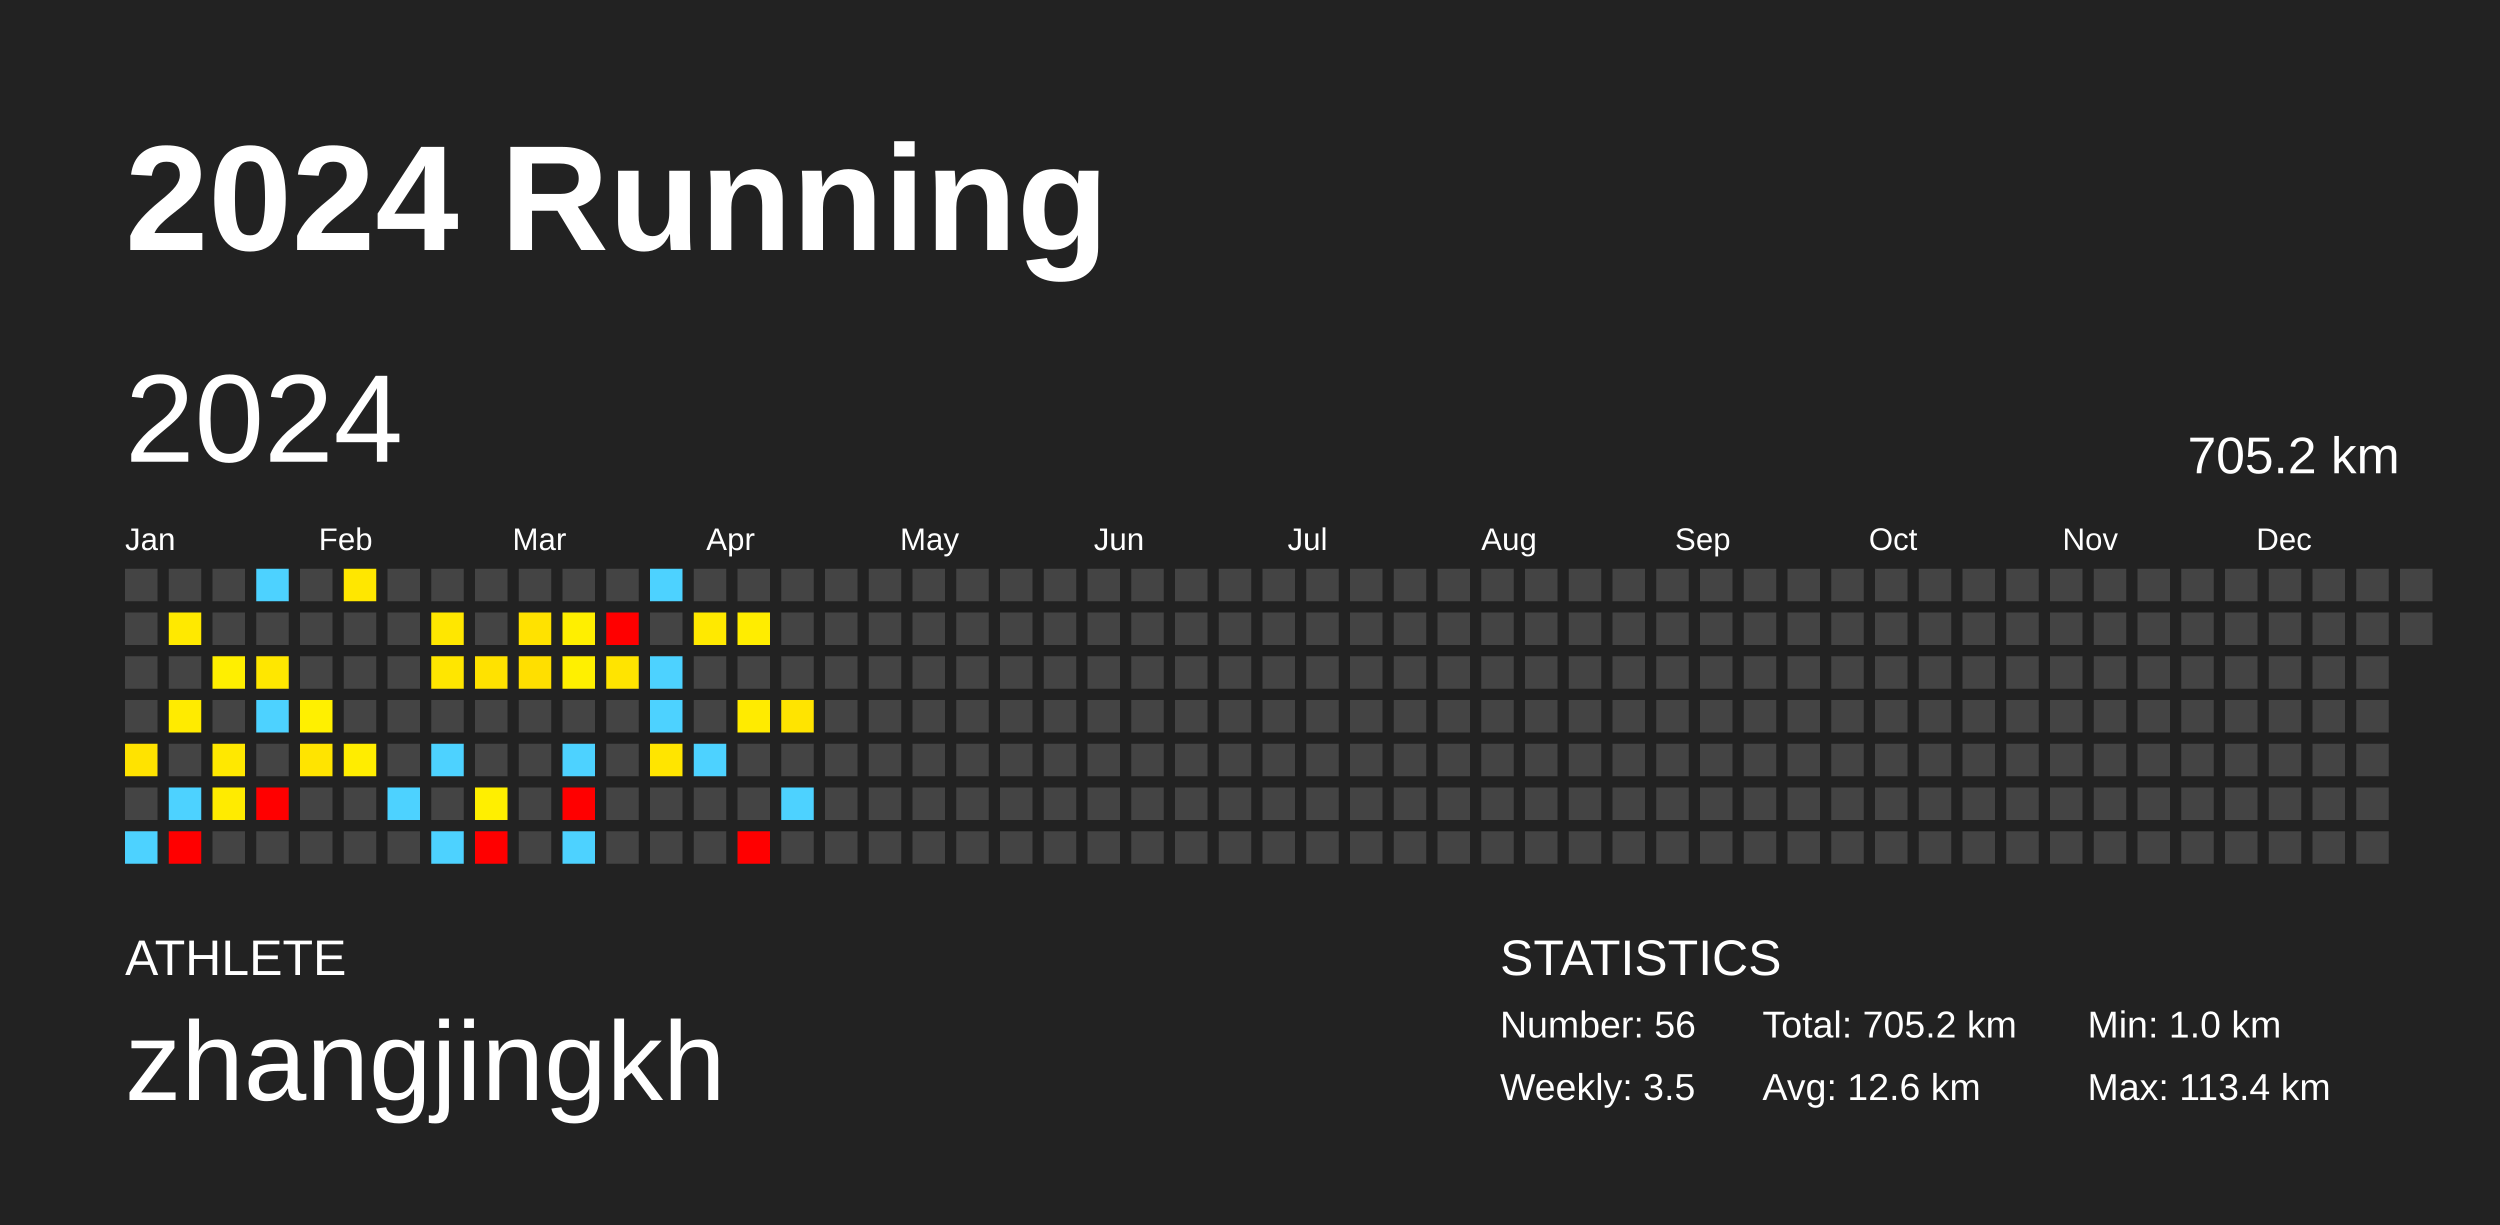
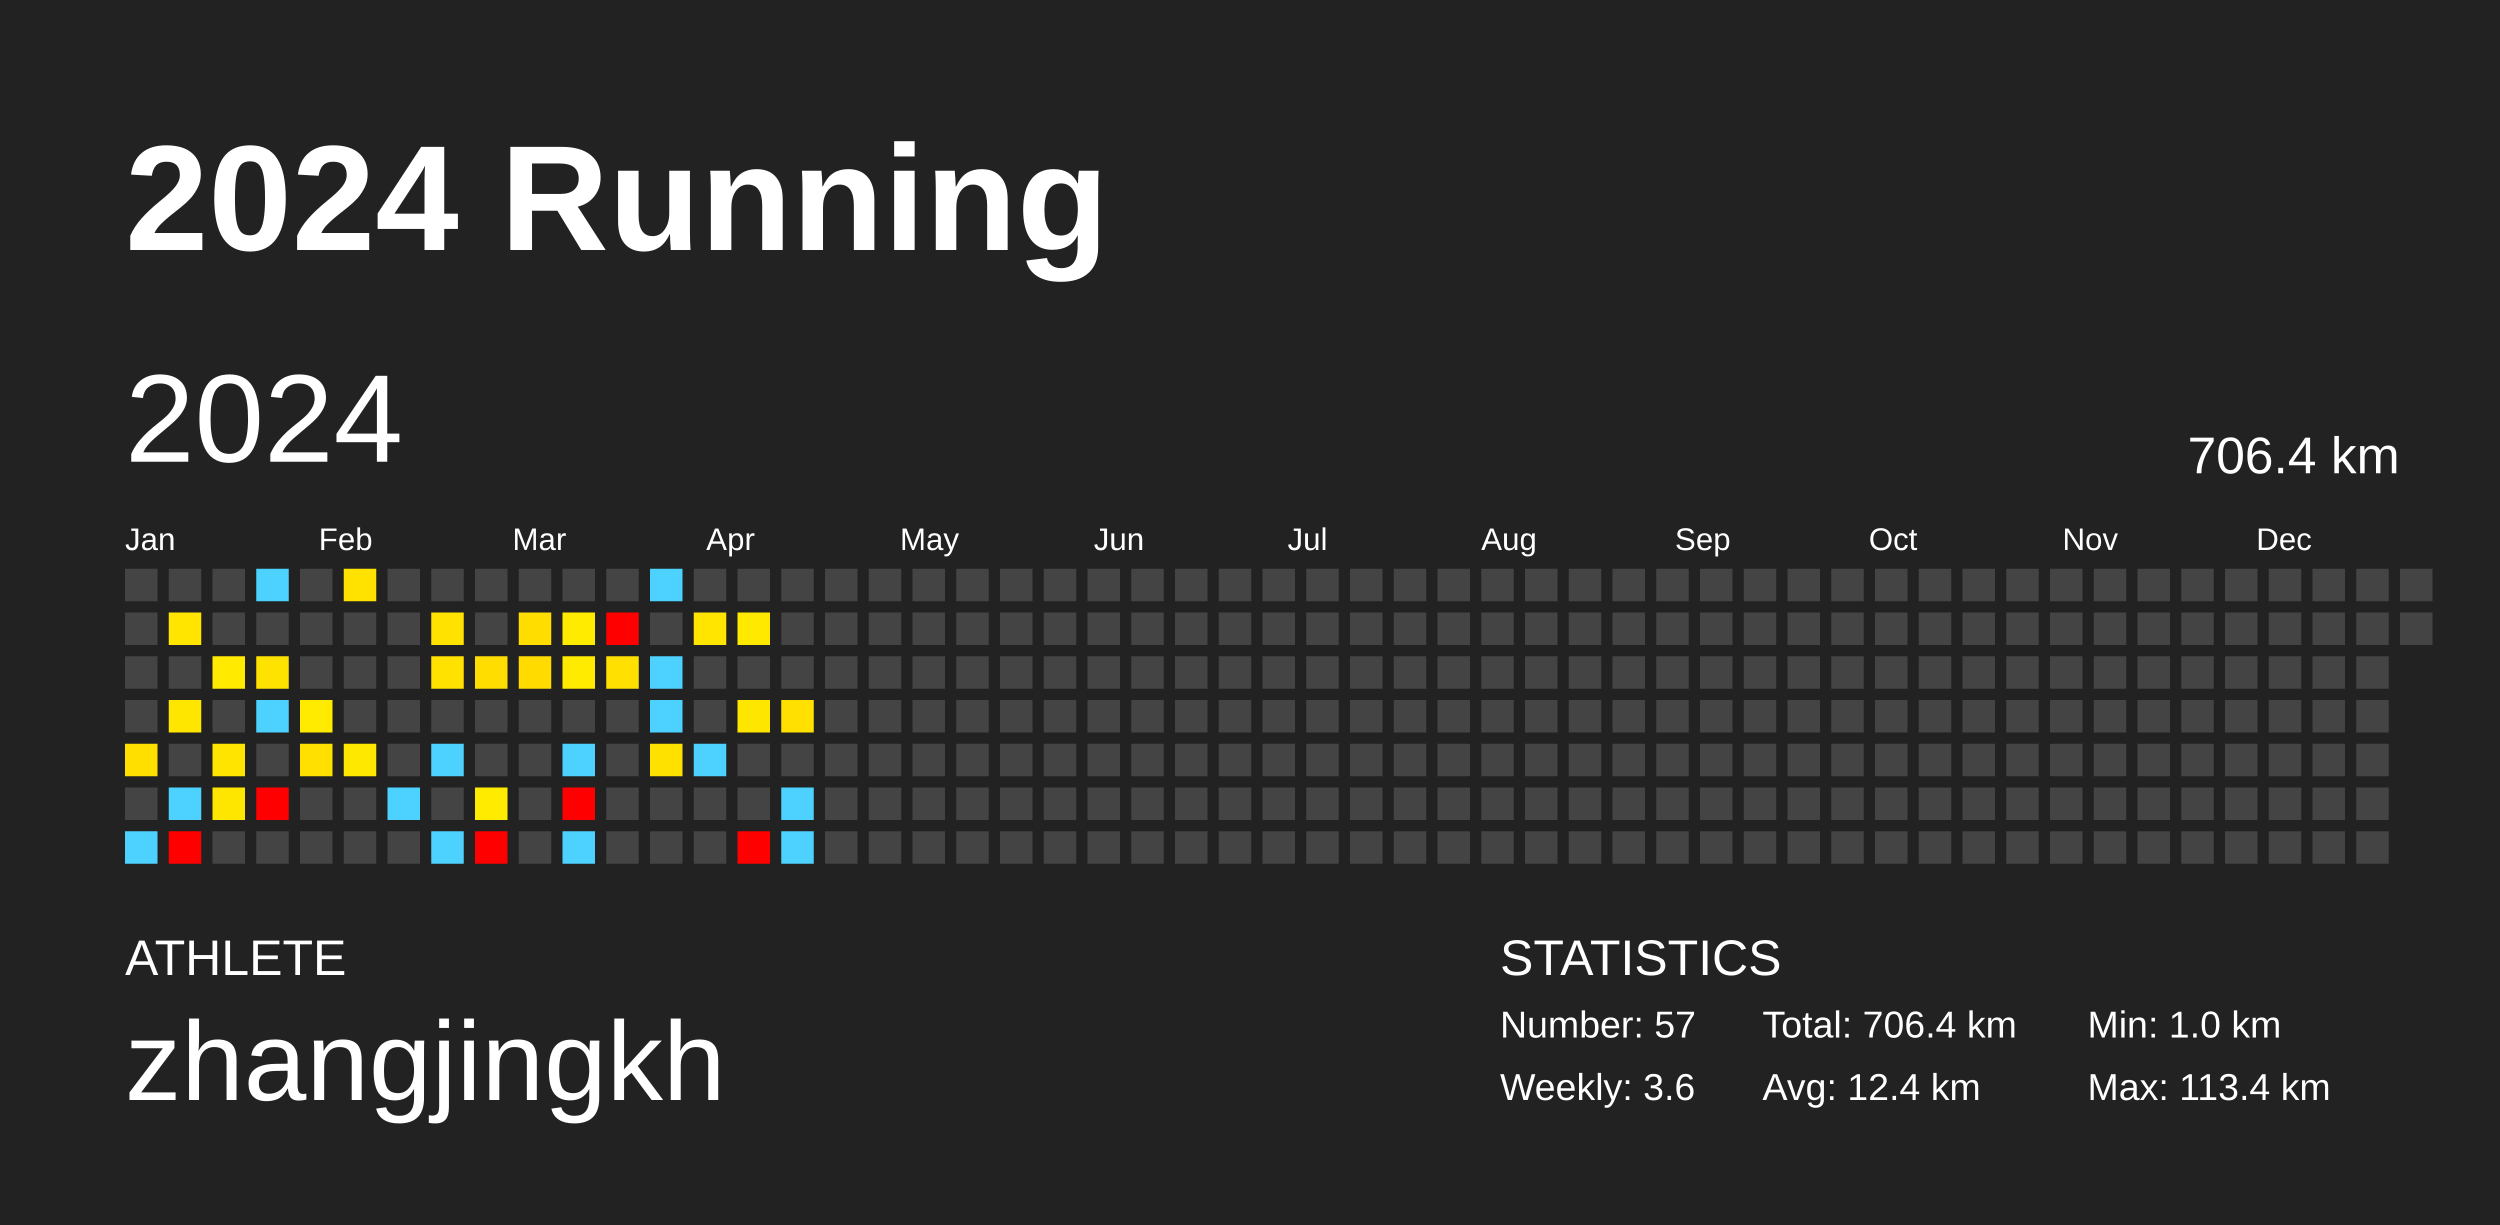
<svg xmlns="http://www.w3.org/2000/svg" baseProfile="full" height="98mm" version="1.1" viewBox="0,0,200,98" width="200mm">
  <defs />
  <rect fill="#222222" height="98" width="200" x="0" y="0" />
  <text fill="#FFFFFF" style="font-size:12px; font-family:Arial; font-weight:bold;" x="10" y="20">2024 Running</text>
  <text fill="#FFFFFF" style="font-size:4px; font-family:Arial" x="10" y="78">ATHLETE</text>
  <text fill="#FFFFFF" style="font-size:9px; font-family:Arial" x="10" y="88">zhangjingkh</text>
  <text fill="#FFFFFF" style="font-size:4px; font-family:Arial" x="120" y="78">STATISTICS</text>
-   <text fill="#FFFFFF" style="font-size:3px; font-family:Arial" x="120" y="83">Number: 56</text>
-   <text fill="#FFFFFF" style="font-size:3px; font-family:Arial" x="120" y="88">Weekly: 3.5</text>
-   <text fill="#FFFFFF" style="font-size:3px; font-family:Arial" x="141" y="83">Total: 705.2 km</text>
-   <text fill="#FFFFFF" style="font-size:3px; font-family:Arial" x="141" y="88">Avg: 12.6 km</text>
+   <text fill="#FFFFFF" style="font-size:3px; font-family:Arial" x="120" y="83">Number: 57</text>
+   <text fill="#FFFFFF" style="font-size:3px; font-family:Arial" x="120" y="88">Weekly: 3.6</text>
+   <text fill="#FFFFFF" style="font-size:3px; font-family:Arial" x="141" y="83">Total: 706.4 km</text>
+   <text fill="#FFFFFF" style="font-size:3px; font-family:Arial" x="141" y="88">Avg: 12.4 km</text>
  <text fill="#FFFFFF" style="font-size:3px; font-family:Arial" x="167" y="83">Min: 1.0 km</text>
  <text fill="#FFFFFF" style="font-size:3px; font-family:Arial" x="167" y="88">Max: 113.4 km</text>
  <text dominant-baseline="hanging" fill="#FFFFFF" style="font-size:10.0px; font-family:Arial;" x="10" y="30">2024</text>
-   <text dominant-baseline="hanging" fill="#FFFFFF" style="font-size:4.125px; font-family:Arial;" x="175" y="35">705.2 km</text>
+   <text dominant-baseline="hanging" fill="#FFFFFF" style="font-size:4.125px; font-family:Arial;" x="175" y="35">706.4 km</text>
  <text fill="#FFFFFF" style="font-size:2.5px; font-family:Arial" x="10.0" y="44">Jan</text>
  <text fill="#FFFFFF" style="font-size:2.5px; font-family:Arial" x="25.5" y="44">Feb</text>
  <text fill="#FFFFFF" style="font-size:2.5px; font-family:Arial" x="41.0" y="44">Mar</text>
  <text fill="#FFFFFF" style="font-size:2.5px; font-family:Arial" x="56.5" y="44">Apr</text>
  <text fill="#FFFFFF" style="font-size:2.5px; font-family:Arial" x="72.0" y="44">May</text>
  <text fill="#FFFFFF" style="font-size:2.5px; font-family:Arial" x="87.5" y="44">Jun</text>
  <text fill="#FFFFFF" style="font-size:2.5px; font-family:Arial" x="103.0" y="44">Jul</text>
  <text fill="#FFFFFF" style="font-size:2.5px; font-family:Arial" x="118.5" y="44">Aug</text>
  <text fill="#FFFFFF" style="font-size:2.5px; font-family:Arial" x="134.0" y="44">Sep</text>
  <text fill="#FFFFFF" style="font-size:2.5px; font-family:Arial" x="149.5" y="44">Oct</text>
  <text fill="#FFFFFF" style="font-size:2.5px; font-family:Arial" x="165.0" y="44">Nov</text>
  <text fill="#FFFFFF" style="font-size:2.5px; font-family:Arial" x="180.5" y="44">Dec</text>
  <rect fill="#444444" height="2.6" width="2.6" x="10.0" y="45.5" />
  <rect fill="#444444" height="2.6" width="2.6" x="10.0" y="49.0" />
  <rect fill="#444444" height="2.6" width="2.6" x="10.0" y="52.5" />
  <rect fill="#444444" height="2.6" width="2.6" x="10.0" y="56.0" />
-   <rect fill="#ffe300" height="2.6" width="2.6" x="10.0" y="59.5" />
+   <rect fill="#ffdf00" height="2.6" width="2.6" x="10.0" y="59.5" />
  <rect fill="#444444" height="2.6" width="2.6" x="10.0" y="63.0" />
  <rect fill="#4dd2ff" height="2.6" width="2.6" x="10.0" y="66.5" />
  <rect fill="#444444" height="2.6" width="2.6" x="13.5" y="45.5" />
-   <rect fill="#ffe900" height="2.6" width="2.6" x="13.5" y="49.0" />
+   <rect fill="#ffe500" height="2.6" width="2.6" x="13.5" y="49.0" />
  <rect fill="#444444" height="2.6" width="2.6" x="13.5" y="52.5" />
-   <rect fill="#ffeb00" height="2.6" width="2.6" x="13.5" y="56.0" />
+   <rect fill="#ffe600" height="2.6" width="2.6" x="13.5" y="56.0" />
  <rect fill="#444444" height="2.6" width="2.6" x="13.5" y="59.5" />
  <rect fill="#4dd2ff" height="2.6" width="2.6" x="13.5" y="63.0" />
  <rect fill="red" height="2.6" width="2.6" x="13.5" y="66.5" />
  <rect fill="#444444" height="2.6" width="2.6" x="17.0" y="45.5" />
  <rect fill="#444444" height="2.6" width="2.6" x="17.0" y="49.0" />
-   <rect fill="#ffef00" height="2.6" width="2.6" x="17.0" y="52.5" />
+   <rect fill="#ffea00" height="2.6" width="2.6" x="17.0" y="52.5" />
  <rect fill="#444444" height="2.6" width="2.6" x="17.0" y="56.0" />
-   <rect fill="#ffe800" height="2.6" width="2.6" x="17.0" y="59.5" />
-   <rect fill="#ffeb00" height="2.6" width="2.6" x="17.0" y="63.0" />
+   <rect fill="#ffe400" height="2.6" width="2.6" x="17.0" y="59.5" />
+   <rect fill="#ffe600" height="2.6" width="2.6" x="17.0" y="63.0" />
  <rect fill="#444444" height="2.6" width="2.6" x="17.0" y="66.5" />
  <rect fill="#4dd2ff" height="2.6" width="2.6" x="20.5" y="45.5" />
  <rect fill="#444444" height="2.6" width="2.6" x="20.5" y="49.0" />
-   <rect fill="#ffe700" height="2.6" width="2.6" x="20.5" y="52.5" />
+   <rect fill="#ffe300" height="2.6" width="2.6" x="20.5" y="52.5" />
  <rect fill="#4dd2ff" height="2.6" width="2.6" x="20.5" y="56.0" />
  <rect fill="#444444" height="2.6" width="2.6" x="20.5" y="59.5" />
  <rect fill="red" height="2.6" width="2.6" x="20.5" y="63.0" />
  <rect fill="#444444" height="2.6" width="2.6" x="20.5" y="66.5" />
  <rect fill="#444444" height="2.6" width="2.6" x="24.0" y="45.5" />
  <rect fill="#444444" height="2.6" width="2.6" x="24.0" y="49.0" />
  <rect fill="#444444" height="2.6" width="2.6" x="24.0" y="52.5" />
-   <rect fill="#fff000" height="2.6" width="2.6" x="24.0" y="56.0" />
-   <rect fill="#ffe400" height="2.6" width="2.6" x="24.0" y="59.5" />
+   <rect fill="#ffeb00" height="2.6" width="2.6" x="24.0" y="56.0" />
+   <rect fill="#ffe000" height="2.6" width="2.6" x="24.0" y="59.5" />
  <rect fill="#444444" height="2.6" width="2.6" x="24.0" y="63.0" />
  <rect fill="#444444" height="2.6" width="2.6" x="24.0" y="66.5" />
-   <rect fill="#ffe700" height="2.6" width="2.6" x="27.5" y="45.5" />
+   <rect fill="#ffe200" height="2.6" width="2.6" x="27.5" y="45.5" />
  <rect fill="#444444" height="2.6" width="2.6" x="27.5" y="49.0" />
  <rect fill="#444444" height="2.6" width="2.6" x="27.5" y="52.5" />
  <rect fill="#444444" height="2.6" width="2.6" x="27.5" y="56.0" />
-   <rect fill="#ffed00" height="2.6" width="2.6" x="27.5" y="59.5" />
+   <rect fill="#ffe800" height="2.6" width="2.6" x="27.5" y="59.5" />
  <rect fill="#444444" height="2.6" width="2.6" x="27.5" y="63.0" />
  <rect fill="#444444" height="2.6" width="2.6" x="27.5" y="66.5" />
  <rect fill="#444444" height="2.6" width="2.6" x="31.0" y="45.5" />
  <rect fill="#444444" height="2.6" width="2.6" x="31.0" y="49.0" />
  <rect fill="#444444" height="2.6" width="2.6" x="31.0" y="52.5" />
  <rect fill="#444444" height="2.6" width="2.6" x="31.0" y="56.0" />
  <rect fill="#444444" height="2.6" width="2.6" x="31.0" y="59.5" />
  <rect fill="#4dd2ff" height="2.6" width="2.6" x="31.0" y="63.0" />
  <rect fill="#444444" height="2.6" width="2.6" x="31.0" y="66.5" />
  <rect fill="#444444" height="2.6" width="2.6" x="34.5" y="45.5" />
-   <rect fill="#ffe700" height="2.6" width="2.6" x="34.5" y="49.0" />
-   <rect fill="#ffe600" height="2.6" width="2.6" x="34.5" y="52.5" />
+   <rect fill="#ffe200" height="2.6" width="2.6" x="34.5" y="49.0" />
+   <rect fill="#ffe200" height="2.6" width="2.6" x="34.5" y="52.5" />
  <rect fill="#444444" height="2.6" width="2.6" x="34.5" y="56.0" />
  <rect fill="#4dd2ff" height="2.6" width="2.6" x="34.5" y="59.5" />
  <rect fill="#444444" height="2.6" width="2.6" x="34.5" y="63.0" />
  <rect fill="#4dd2ff" height="2.6" width="2.6" x="34.5" y="66.5" />
  <rect fill="#444444" height="2.6" width="2.6" x="38.0" y="45.5" />
  <rect fill="#444444" height="2.6" width="2.6" x="38.0" y="49.0" />
-   <rect fill="#ffe200" height="2.6" width="2.6" x="38.0" y="52.5" />
+   <rect fill="#ffdd00" height="2.6" width="2.6" x="38.0" y="52.5" />
  <rect fill="#444444" height="2.6" width="2.6" x="38.0" y="56.0" />
  <rect fill="#444444" height="2.6" width="2.6" x="38.0" y="59.5" />
-   <rect fill="#ffef00" height="2.6" width="2.6" x="38.0" y="63.0" />
+   <rect fill="#ffeb00" height="2.6" width="2.6" x="38.0" y="63.0" />
  <rect fill="red" height="2.6" width="2.6" x="38.0" y="66.5" />
  <rect fill="#444444" height="2.6" width="2.6" x="41.5" y="45.5" />
-   <rect fill="#ffe200" height="2.6" width="2.6" x="41.5" y="49.0" />
-   <rect fill="#ffdf00" height="2.6" width="2.6" x="41.5" y="52.5" />
+   <rect fill="#ffdd00" height="2.6" width="2.6" x="41.5" y="49.0" />
+   <rect fill="#ffdb00" height="2.6" width="2.6" x="41.5" y="52.5" />
  <rect fill="#444444" height="2.6" width="2.6" x="41.5" y="56.0" />
  <rect fill="#444444" height="2.6" width="2.6" x="41.5" y="59.5" />
  <rect fill="#444444" height="2.6" width="2.6" x="41.5" y="63.0" />
  <rect fill="#444444" height="2.6" width="2.6" x="41.5" y="66.5" />
  <rect fill="#444444" height="2.6" width="2.6" x="45.0" y="45.5" />
-   <rect fill="#ffef00" height="2.6" width="2.6" x="45.0" y="49.0" />
-   <rect fill="#fff000" height="2.6" width="2.6" x="45.0" y="52.5" />
+   <rect fill="#ffeb00" height="2.6" width="2.6" x="45.0" y="49.0" />
+   <rect fill="#ffeb00" height="2.6" width="2.6" x="45.0" y="52.5" />
  <rect fill="#444444" height="2.6" width="2.6" x="45.0" y="56.0" />
  <rect fill="#4dd2ff" height="2.6" width="2.6" x="45.0" y="59.5" />
  <rect fill="red" height="2.6" width="2.6" x="45.0" y="63.0" />
  <rect fill="#4dd2ff" height="2.6" width="2.6" x="45.0" y="66.5" />
  <rect fill="#444444" height="2.6" width="2.6" x="48.5" y="45.5" />
  <rect fill="red" height="2.6" width="2.6" x="48.5" y="49.0" />
-   <rect fill="#ffe400" height="2.6" width="2.6" x="48.5" y="52.5" />
+   <rect fill="#ffe000" height="2.6" width="2.6" x="48.5" y="52.5" />
  <rect fill="#444444" height="2.6" width="2.6" x="48.5" y="56.0" />
  <rect fill="#444444" height="2.6" width="2.6" x="48.5" y="59.5" />
  <rect fill="#444444" height="2.6" width="2.6" x="48.5" y="63.0" />
  <rect fill="#444444" height="2.6" width="2.6" x="48.5" y="66.5" />
  <rect fill="#4dd2ff" height="2.6" width="2.6" x="52.0" y="45.5" />
  <rect fill="#444444" height="2.6" width="2.6" x="52.0" y="49.0" />
  <rect fill="#4dd2ff" height="2.6" width="2.6" x="52.0" y="52.5" />
  <rect fill="#4dd2ff" height="2.6" width="2.6" x="52.0" y="56.0" />
-   <rect fill="#ffe500" height="2.6" width="2.6" x="52.0" y="59.5" />
+   <rect fill="#ffe100" height="2.6" width="2.6" x="52.0" y="59.5" />
  <rect fill="#444444" height="2.6" width="2.6" x="52.0" y="63.0" />
  <rect fill="#444444" height="2.6" width="2.6" x="52.0" y="66.5" />
  <rect fill="#444444" height="2.6" width="2.6" x="55.5" y="45.5" />
-   <rect fill="#ffe900" height="2.6" width="2.6" x="55.5" y="49.0" />
+   <rect fill="#ffe500" height="2.6" width="2.6" x="55.5" y="49.0" />
  <rect fill="#444444" height="2.6" width="2.6" x="55.5" y="52.5" />
  <rect fill="#444444" height="2.6" width="2.6" x="55.5" y="56.0" />
  <rect fill="#4dd2ff" height="2.6" width="2.6" x="55.5" y="59.5" />
  <rect fill="#444444" height="2.6" width="2.6" x="55.5" y="63.0" />
  <rect fill="#444444" height="2.6" width="2.6" x="55.5" y="66.5" />
  <rect fill="#444444" height="2.6" width="2.6" x="59.0" y="45.5" />
-   <rect fill="#ffed00" height="2.6" width="2.6" x="59.0" y="49.0" />
+   <rect fill="#ffe900" height="2.6" width="2.6" x="59.0" y="49.0" />
  <rect fill="#444444" height="2.6" width="2.6" x="59.0" y="52.5" />
-   <rect fill="#ffeb00" height="2.6" width="2.6" x="59.0" y="56.0" />
+   <rect fill="#ffe600" height="2.6" width="2.6" x="59.0" y="56.0" />
  <rect fill="#444444" height="2.6" width="2.6" x="59.0" y="59.5" />
  <rect fill="#444444" height="2.6" width="2.6" x="59.0" y="63.0" />
  <rect fill="red" height="2.6" width="2.6" x="59.0" y="66.5" />
  <rect fill="#444444" height="2.6" width="2.6" x="62.5" y="45.5" />
  <rect fill="#444444" height="2.6" width="2.6" x="62.5" y="49.0" />
  <rect fill="#444444" height="2.6" width="2.6" x="62.5" y="52.5" />
-   <rect fill="#ffe400" height="2.6" width="2.6" x="62.5" y="56.0" />
+   <rect fill="#ffe000" height="2.6" width="2.6" x="62.5" y="56.0" />
  <rect fill="#444444" height="2.6" width="2.6" x="62.5" y="59.5" />
  <rect fill="#4dd2ff" height="2.6" width="2.6" x="62.5" y="63.0" />
-   <rect fill="#444444" height="2.6" width="2.6" x="62.5" y="66.5" />
+   <rect fill="#4dd2ff" height="2.6" width="2.6" x="62.5" y="66.5" />
  <rect fill="#444444" height="2.6" width="2.6" x="66.0" y="45.5" />
  <rect fill="#444444" height="2.6" width="2.6" x="66.0" y="49.0" />
  <rect fill="#444444" height="2.6" width="2.6" x="66.0" y="52.5" />
  <rect fill="#444444" height="2.6" width="2.6" x="66.0" y="56.0" />
  <rect fill="#444444" height="2.6" width="2.6" x="66.0" y="59.5" />
  <rect fill="#444444" height="2.6" width="2.6" x="66.0" y="63.0" />
  <rect fill="#444444" height="2.6" width="2.6" x="66.0" y="66.5" />
  <rect fill="#444444" height="2.6" width="2.6" x="69.5" y="45.5" />
  <rect fill="#444444" height="2.6" width="2.6" x="69.5" y="49.0" />
  <rect fill="#444444" height="2.6" width="2.6" x="69.5" y="52.5" />
  <rect fill="#444444" height="2.6" width="2.6" x="69.5" y="56.0" />
  <rect fill="#444444" height="2.6" width="2.6" x="69.5" y="59.5" />
  <rect fill="#444444" height="2.6" width="2.6" x="69.5" y="63.0" />
  <rect fill="#444444" height="2.6" width="2.6" x="69.5" y="66.5" />
  <rect fill="#444444" height="2.6" width="2.6" x="73.0" y="45.5" />
  <rect fill="#444444" height="2.6" width="2.6" x="73.0" y="49.0" />
  <rect fill="#444444" height="2.6" width="2.6" x="73.0" y="52.5" />
  <rect fill="#444444" height="2.6" width="2.6" x="73.0" y="56.0" />
  <rect fill="#444444" height="2.6" width="2.6" x="73.0" y="59.5" />
  <rect fill="#444444" height="2.6" width="2.6" x="73.0" y="63.0" />
  <rect fill="#444444" height="2.6" width="2.6" x="73.0" y="66.5" />
  <rect fill="#444444" height="2.6" width="2.6" x="76.5" y="45.5" />
  <rect fill="#444444" height="2.6" width="2.6" x="76.5" y="49.0" />
  <rect fill="#444444" height="2.6" width="2.6" x="76.5" y="52.5" />
  <rect fill="#444444" height="2.6" width="2.6" x="76.5" y="56.0" />
  <rect fill="#444444" height="2.6" width="2.6" x="76.5" y="59.5" />
  <rect fill="#444444" height="2.6" width="2.6" x="76.5" y="63.0" />
  <rect fill="#444444" height="2.6" width="2.6" x="76.5" y="66.5" />
  <rect fill="#444444" height="2.6" width="2.6" x="80.0" y="45.5" />
  <rect fill="#444444" height="2.6" width="2.6" x="80.0" y="49.0" />
  <rect fill="#444444" height="2.6" width="2.6" x="80.0" y="52.5" />
  <rect fill="#444444" height="2.6" width="2.6" x="80.0" y="56.0" />
  <rect fill="#444444" height="2.6" width="2.6" x="80.0" y="59.5" />
  <rect fill="#444444" height="2.6" width="2.6" x="80.0" y="63.0" />
  <rect fill="#444444" height="2.6" width="2.6" x="80.0" y="66.5" />
  <rect fill="#444444" height="2.6" width="2.6" x="83.5" y="45.5" />
  <rect fill="#444444" height="2.6" width="2.6" x="83.5" y="49.0" />
  <rect fill="#444444" height="2.6" width="2.6" x="83.5" y="52.5" />
  <rect fill="#444444" height="2.6" width="2.6" x="83.5" y="56.0" />
  <rect fill="#444444" height="2.6" width="2.6" x="83.5" y="59.5" />
  <rect fill="#444444" height="2.6" width="2.6" x="83.5" y="63.0" />
  <rect fill="#444444" height="2.6" width="2.6" x="83.5" y="66.5" />
  <rect fill="#444444" height="2.6" width="2.6" x="87.0" y="45.5" />
  <rect fill="#444444" height="2.6" width="2.6" x="87.0" y="49.0" />
  <rect fill="#444444" height="2.6" width="2.6" x="87.0" y="52.5" />
  <rect fill="#444444" height="2.6" width="2.6" x="87.0" y="56.0" />
  <rect fill="#444444" height="2.6" width="2.6" x="87.0" y="59.5" />
  <rect fill="#444444" height="2.6" width="2.6" x="87.0" y="63.0" />
  <rect fill="#444444" height="2.6" width="2.6" x="87.0" y="66.5" />
  <rect fill="#444444" height="2.6" width="2.6" x="90.5" y="45.5" />
  <rect fill="#444444" height="2.6" width="2.6" x="90.5" y="49.0" />
  <rect fill="#444444" height="2.6" width="2.6" x="90.5" y="52.5" />
  <rect fill="#444444" height="2.6" width="2.6" x="90.5" y="56.0" />
  <rect fill="#444444" height="2.6" width="2.6" x="90.5" y="59.5" />
  <rect fill="#444444" height="2.6" width="2.6" x="90.5" y="63.0" />
  <rect fill="#444444" height="2.6" width="2.6" x="90.5" y="66.5" />
  <rect fill="#444444" height="2.6" width="2.6" x="94.0" y="45.5" />
  <rect fill="#444444" height="2.6" width="2.6" x="94.0" y="49.0" />
  <rect fill="#444444" height="2.6" width="2.6" x="94.0" y="52.5" />
  <rect fill="#444444" height="2.6" width="2.6" x="94.0" y="56.0" />
  <rect fill="#444444" height="2.6" width="2.6" x="94.0" y="59.5" />
  <rect fill="#444444" height="2.6" width="2.6" x="94.0" y="63.0" />
  <rect fill="#444444" height="2.6" width="2.6" x="94.0" y="66.5" />
  <rect fill="#444444" height="2.6" width="2.6" x="97.5" y="45.5" />
  <rect fill="#444444" height="2.6" width="2.6" x="97.5" y="49.0" />
  <rect fill="#444444" height="2.6" width="2.6" x="97.5" y="52.5" />
  <rect fill="#444444" height="2.6" width="2.6" x="97.5" y="56.0" />
  <rect fill="#444444" height="2.6" width="2.6" x="97.5" y="59.5" />
  <rect fill="#444444" height="2.6" width="2.6" x="97.5" y="63.0" />
  <rect fill="#444444" height="2.6" width="2.6" x="97.5" y="66.5" />
  <rect fill="#444444" height="2.6" width="2.6" x="101.0" y="45.5" />
  <rect fill="#444444" height="2.6" width="2.6" x="101.0" y="49.0" />
  <rect fill="#444444" height="2.6" width="2.6" x="101.0" y="52.5" />
  <rect fill="#444444" height="2.6" width="2.6" x="101.0" y="56.0" />
  <rect fill="#444444" height="2.6" width="2.6" x="101.0" y="59.5" />
  <rect fill="#444444" height="2.6" width="2.6" x="101.0" y="63.0" />
  <rect fill="#444444" height="2.6" width="2.6" x="101.0" y="66.5" />
  <rect fill="#444444" height="2.6" width="2.6" x="104.5" y="45.5" />
  <rect fill="#444444" height="2.6" width="2.6" x="104.5" y="49.0" />
  <rect fill="#444444" height="2.6" width="2.6" x="104.5" y="52.5" />
  <rect fill="#444444" height="2.6" width="2.6" x="104.5" y="56.0" />
  <rect fill="#444444" height="2.6" width="2.6" x="104.5" y="59.5" />
  <rect fill="#444444" height="2.6" width="2.6" x="104.5" y="63.0" />
  <rect fill="#444444" height="2.6" width="2.6" x="104.5" y="66.5" />
  <rect fill="#444444" height="2.6" width="2.6" x="108.0" y="45.5" />
  <rect fill="#444444" height="2.6" width="2.6" x="108.0" y="49.0" />
  <rect fill="#444444" height="2.6" width="2.6" x="108.0" y="52.5" />
  <rect fill="#444444" height="2.6" width="2.6" x="108.0" y="56.0" />
  <rect fill="#444444" height="2.6" width="2.6" x="108.0" y="59.5" />
  <rect fill="#444444" height="2.6" width="2.6" x="108.0" y="63.0" />
  <rect fill="#444444" height="2.6" width="2.6" x="108.0" y="66.5" />
  <rect fill="#444444" height="2.6" width="2.6" x="111.5" y="45.5" />
  <rect fill="#444444" height="2.6" width="2.6" x="111.5" y="49.0" />
  <rect fill="#444444" height="2.6" width="2.6" x="111.5" y="52.5" />
  <rect fill="#444444" height="2.6" width="2.6" x="111.5" y="56.0" />
  <rect fill="#444444" height="2.6" width="2.6" x="111.5" y="59.5" />
  <rect fill="#444444" height="2.6" width="2.6" x="111.5" y="63.0" />
  <rect fill="#444444" height="2.6" width="2.6" x="111.5" y="66.5" />
  <rect fill="#444444" height="2.6" width="2.6" x="115.0" y="45.5" />
  <rect fill="#444444" height="2.6" width="2.6" x="115.0" y="49.0" />
  <rect fill="#444444" height="2.6" width="2.6" x="115.0" y="52.5" />
  <rect fill="#444444" height="2.6" width="2.6" x="115.0" y="56.0" />
  <rect fill="#444444" height="2.6" width="2.6" x="115.0" y="59.5" />
  <rect fill="#444444" height="2.6" width="2.6" x="115.0" y="63.0" />
  <rect fill="#444444" height="2.6" width="2.6" x="115.0" y="66.5" />
  <rect fill="#444444" height="2.6" width="2.6" x="118.5" y="45.5" />
  <rect fill="#444444" height="2.6" width="2.6" x="118.5" y="49.0" />
  <rect fill="#444444" height="2.6" width="2.6" x="118.5" y="52.5" />
  <rect fill="#444444" height="2.6" width="2.6" x="118.5" y="56.0" />
  <rect fill="#444444" height="2.6" width="2.6" x="118.5" y="59.5" />
  <rect fill="#444444" height="2.6" width="2.6" x="118.5" y="63.0" />
  <rect fill="#444444" height="2.6" width="2.6" x="118.5" y="66.5" />
  <rect fill="#444444" height="2.6" width="2.6" x="122.0" y="45.5" />
  <rect fill="#444444" height="2.6" width="2.6" x="122.0" y="49.0" />
  <rect fill="#444444" height="2.6" width="2.6" x="122.0" y="52.5" />
  <rect fill="#444444" height="2.6" width="2.6" x="122.0" y="56.0" />
  <rect fill="#444444" height="2.6" width="2.6" x="122.0" y="59.5" />
  <rect fill="#444444" height="2.6" width="2.6" x="122.0" y="63.0" />
  <rect fill="#444444" height="2.6" width="2.6" x="122.0" y="66.5" />
  <rect fill="#444444" height="2.6" width="2.6" x="125.5" y="45.5" />
  <rect fill="#444444" height="2.6" width="2.6" x="125.5" y="49.0" />
  <rect fill="#444444" height="2.6" width="2.6" x="125.5" y="52.5" />
  <rect fill="#444444" height="2.6" width="2.6" x="125.5" y="56.0" />
  <rect fill="#444444" height="2.6" width="2.6" x="125.5" y="59.5" />
  <rect fill="#444444" height="2.6" width="2.6" x="125.5" y="63.0" />
  <rect fill="#444444" height="2.6" width="2.6" x="125.5" y="66.5" />
  <rect fill="#444444" height="2.6" width="2.6" x="129.0" y="45.5" />
  <rect fill="#444444" height="2.6" width="2.6" x="129.0" y="49.0" />
  <rect fill="#444444" height="2.6" width="2.6" x="129.0" y="52.5" />
  <rect fill="#444444" height="2.6" width="2.6" x="129.0" y="56.0" />
  <rect fill="#444444" height="2.6" width="2.6" x="129.0" y="59.5" />
  <rect fill="#444444" height="2.6" width="2.6" x="129.0" y="63.0" />
  <rect fill="#444444" height="2.6" width="2.6" x="129.0" y="66.5" />
  <rect fill="#444444" height="2.6" width="2.6" x="132.5" y="45.5" />
  <rect fill="#444444" height="2.6" width="2.6" x="132.5" y="49.0" />
  <rect fill="#444444" height="2.6" width="2.6" x="132.5" y="52.5" />
  <rect fill="#444444" height="2.6" width="2.6" x="132.5" y="56.0" />
  <rect fill="#444444" height="2.6" width="2.6" x="132.5" y="59.5" />
  <rect fill="#444444" height="2.6" width="2.6" x="132.5" y="63.0" />
  <rect fill="#444444" height="2.6" width="2.6" x="132.5" y="66.5" />
  <rect fill="#444444" height="2.6" width="2.6" x="136.0" y="45.5" />
  <rect fill="#444444" height="2.6" width="2.6" x="136.0" y="49.0" />
  <rect fill="#444444" height="2.6" width="2.6" x="136.0" y="52.5" />
  <rect fill="#444444" height="2.6" width="2.6" x="136.0" y="56.0" />
  <rect fill="#444444" height="2.6" width="2.6" x="136.0" y="59.5" />
  <rect fill="#444444" height="2.6" width="2.6" x="136.0" y="63.0" />
  <rect fill="#444444" height="2.6" width="2.6" x="136.0" y="66.5" />
  <rect fill="#444444" height="2.6" width="2.6" x="139.5" y="45.5" />
  <rect fill="#444444" height="2.6" width="2.6" x="139.5" y="49.0" />
  <rect fill="#444444" height="2.6" width="2.6" x="139.5" y="52.5" />
  <rect fill="#444444" height="2.6" width="2.6" x="139.5" y="56.0" />
  <rect fill="#444444" height="2.6" width="2.6" x="139.5" y="59.5" />
  <rect fill="#444444" height="2.6" width="2.6" x="139.5" y="63.0" />
  <rect fill="#444444" height="2.6" width="2.6" x="139.5" y="66.5" />
  <rect fill="#444444" height="2.6" width="2.6" x="143.0" y="45.5" />
  <rect fill="#444444" height="2.6" width="2.6" x="143.0" y="49.0" />
  <rect fill="#444444" height="2.6" width="2.6" x="143.0" y="52.5" />
  <rect fill="#444444" height="2.6" width="2.6" x="143.0" y="56.0" />
  <rect fill="#444444" height="2.6" width="2.6" x="143.0" y="59.5" />
  <rect fill="#444444" height="2.6" width="2.6" x="143.0" y="63.0" />
  <rect fill="#444444" height="2.6" width="2.6" x="143.0" y="66.5" />
  <rect fill="#444444" height="2.6" width="2.6" x="146.5" y="45.5" />
  <rect fill="#444444" height="2.6" width="2.6" x="146.5" y="49.0" />
  <rect fill="#444444" height="2.6" width="2.6" x="146.5" y="52.5" />
  <rect fill="#444444" height="2.6" width="2.6" x="146.5" y="56.0" />
  <rect fill="#444444" height="2.6" width="2.6" x="146.5" y="59.5" />
  <rect fill="#444444" height="2.6" width="2.6" x="146.5" y="63.0" />
  <rect fill="#444444" height="2.6" width="2.6" x="146.5" y="66.5" />
  <rect fill="#444444" height="2.6" width="2.6" x="150.0" y="45.5" />
  <rect fill="#444444" height="2.6" width="2.6" x="150.0" y="49.0" />
  <rect fill="#444444" height="2.6" width="2.6" x="150.0" y="52.5" />
  <rect fill="#444444" height="2.6" width="2.6" x="150.0" y="56.0" />
  <rect fill="#444444" height="2.6" width="2.6" x="150.0" y="59.5" />
  <rect fill="#444444" height="2.6" width="2.6" x="150.0" y="63.0" />
  <rect fill="#444444" height="2.6" width="2.6" x="150.0" y="66.5" />
  <rect fill="#444444" height="2.6" width="2.6" x="153.5" y="45.5" />
  <rect fill="#444444" height="2.6" width="2.6" x="153.5" y="49.0" />
  <rect fill="#444444" height="2.6" width="2.6" x="153.5" y="52.5" />
  <rect fill="#444444" height="2.6" width="2.6" x="153.5" y="56.0" />
  <rect fill="#444444" height="2.6" width="2.6" x="153.5" y="59.5" />
  <rect fill="#444444" height="2.6" width="2.6" x="153.5" y="63.0" />
  <rect fill="#444444" height="2.6" width="2.6" x="153.5" y="66.5" />
  <rect fill="#444444" height="2.6" width="2.6" x="157.0" y="45.5" />
  <rect fill="#444444" height="2.6" width="2.6" x="157.0" y="49.0" />
  <rect fill="#444444" height="2.6" width="2.6" x="157.0" y="52.5" />
  <rect fill="#444444" height="2.6" width="2.6" x="157.0" y="56.0" />
  <rect fill="#444444" height="2.6" width="2.6" x="157.0" y="59.5" />
  <rect fill="#444444" height="2.6" width="2.6" x="157.0" y="63.0" />
  <rect fill="#444444" height="2.6" width="2.6" x="157.0" y="66.5" />
  <rect fill="#444444" height="2.6" width="2.6" x="160.5" y="45.5" />
  <rect fill="#444444" height="2.6" width="2.6" x="160.5" y="49.0" />
  <rect fill="#444444" height="2.6" width="2.6" x="160.5" y="52.5" />
  <rect fill="#444444" height="2.6" width="2.6" x="160.5" y="56.0" />
  <rect fill="#444444" height="2.6" width="2.6" x="160.5" y="59.5" />
  <rect fill="#444444" height="2.6" width="2.6" x="160.5" y="63.0" />
  <rect fill="#444444" height="2.6" width="2.6" x="160.5" y="66.5" />
  <rect fill="#444444" height="2.6" width="2.6" x="164.0" y="45.5" />
  <rect fill="#444444" height="2.6" width="2.6" x="164.0" y="49.0" />
  <rect fill="#444444" height="2.6" width="2.6" x="164.0" y="52.5" />
  <rect fill="#444444" height="2.6" width="2.6" x="164.0" y="56.0" />
  <rect fill="#444444" height="2.6" width="2.6" x="164.0" y="59.5" />
  <rect fill="#444444" height="2.6" width="2.6" x="164.0" y="63.0" />
  <rect fill="#444444" height="2.6" width="2.6" x="164.0" y="66.5" />
  <rect fill="#444444" height="2.6" width="2.6" x="167.5" y="45.5" />
  <rect fill="#444444" height="2.6" width="2.6" x="167.5" y="49.0" />
  <rect fill="#444444" height="2.6" width="2.6" x="167.5" y="52.5" />
  <rect fill="#444444" height="2.6" width="2.6" x="167.5" y="56.0" />
  <rect fill="#444444" height="2.6" width="2.6" x="167.5" y="59.5" />
  <rect fill="#444444" height="2.6" width="2.6" x="167.5" y="63.0" />
  <rect fill="#444444" height="2.6" width="2.6" x="167.5" y="66.5" />
  <rect fill="#444444" height="2.6" width="2.6" x="171.0" y="45.5" />
  <rect fill="#444444" height="2.6" width="2.6" x="171.0" y="49.0" />
  <rect fill="#444444" height="2.6" width="2.6" x="171.0" y="52.5" />
  <rect fill="#444444" height="2.6" width="2.6" x="171.0" y="56.0" />
  <rect fill="#444444" height="2.6" width="2.6" x="171.0" y="59.5" />
  <rect fill="#444444" height="2.6" width="2.6" x="171.0" y="63.0" />
  <rect fill="#444444" height="2.6" width="2.6" x="171.0" y="66.5" />
  <rect fill="#444444" height="2.6" width="2.6" x="174.5" y="45.5" />
  <rect fill="#444444" height="2.6" width="2.6" x="174.5" y="49.0" />
  <rect fill="#444444" height="2.6" width="2.6" x="174.5" y="52.5" />
  <rect fill="#444444" height="2.6" width="2.6" x="174.5" y="56.0" />
  <rect fill="#444444" height="2.6" width="2.6" x="174.5" y="59.5" />
  <rect fill="#444444" height="2.6" width="2.6" x="174.5" y="63.0" />
  <rect fill="#444444" height="2.6" width="2.6" x="174.5" y="66.5" />
  <rect fill="#444444" height="2.6" width="2.6" x="178.0" y="45.5" />
  <rect fill="#444444" height="2.6" width="2.6" x="178.0" y="49.0" />
  <rect fill="#444444" height="2.6" width="2.6" x="178.0" y="52.5" />
  <rect fill="#444444" height="2.6" width="2.6" x="178.0" y="56.0" />
  <rect fill="#444444" height="2.6" width="2.6" x="178.0" y="59.5" />
  <rect fill="#444444" height="2.6" width="2.6" x="178.0" y="63.0" />
  <rect fill="#444444" height="2.6" width="2.6" x="178.0" y="66.5" />
  <rect fill="#444444" height="2.6" width="2.6" x="181.5" y="45.5" />
  <rect fill="#444444" height="2.6" width="2.6" x="181.5" y="49.0" />
  <rect fill="#444444" height="2.6" width="2.6" x="181.5" y="52.5" />
  <rect fill="#444444" height="2.6" width="2.6" x="181.5" y="56.0" />
  <rect fill="#444444" height="2.6" width="2.6" x="181.5" y="59.5" />
  <rect fill="#444444" height="2.6" width="2.6" x="181.5" y="63.0" />
  <rect fill="#444444" height="2.6" width="2.6" x="181.5" y="66.5" />
  <rect fill="#444444" height="2.6" width="2.6" x="185.0" y="45.5" />
  <rect fill="#444444" height="2.6" width="2.6" x="185.0" y="49.0" />
  <rect fill="#444444" height="2.6" width="2.6" x="185.0" y="52.5" />
  <rect fill="#444444" height="2.6" width="2.6" x="185.0" y="56.0" />
  <rect fill="#444444" height="2.6" width="2.6" x="185.0" y="59.5" />
  <rect fill="#444444" height="2.6" width="2.6" x="185.0" y="63.0" />
  <rect fill="#444444" height="2.6" width="2.6" x="185.0" y="66.5" />
  <rect fill="#444444" height="2.6" width="2.6" x="188.5" y="45.5" />
  <rect fill="#444444" height="2.6" width="2.6" x="188.5" y="49.0" />
  <rect fill="#444444" height="2.6" width="2.6" x="188.5" y="52.5" />
  <rect fill="#444444" height="2.6" width="2.6" x="188.5" y="56.0" />
  <rect fill="#444444" height="2.6" width="2.6" x="188.5" y="59.5" />
  <rect fill="#444444" height="2.6" width="2.6" x="188.5" y="63.0" />
  <rect fill="#444444" height="2.6" width="2.6" x="188.5" y="66.5" />
  <rect fill="#444444" height="2.6" width="2.6" x="192.0" y="45.5" />
  <rect fill="#444444" height="2.6" width="2.6" x="192.0" y="49.0" />
</svg>
